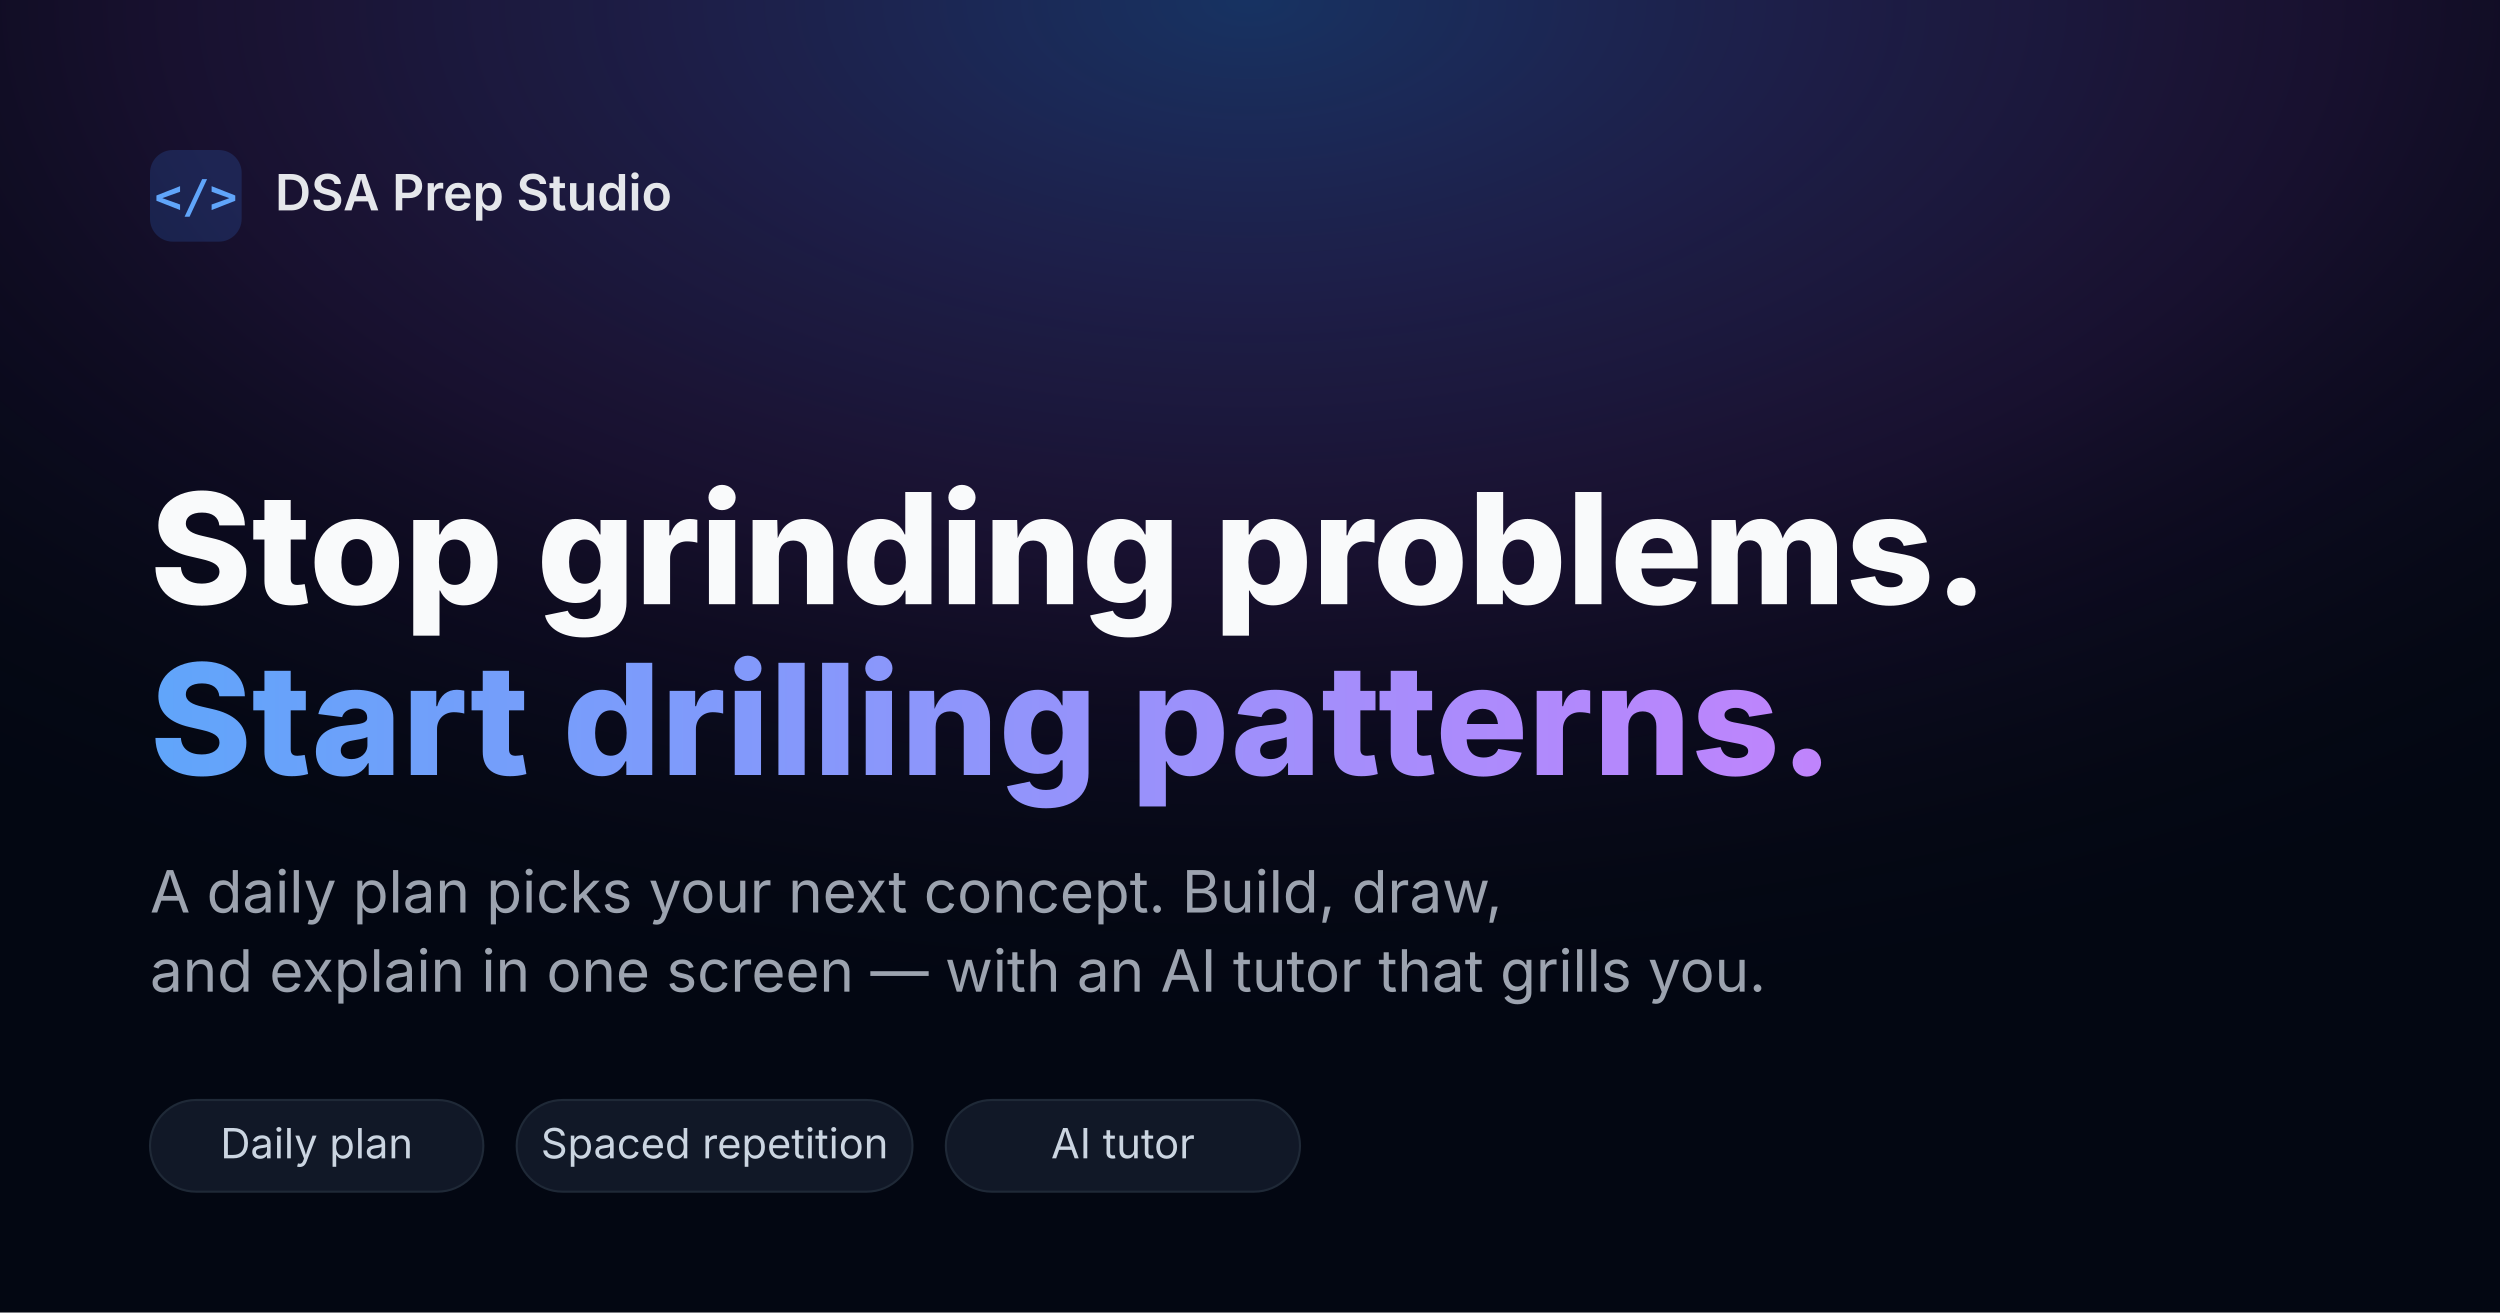
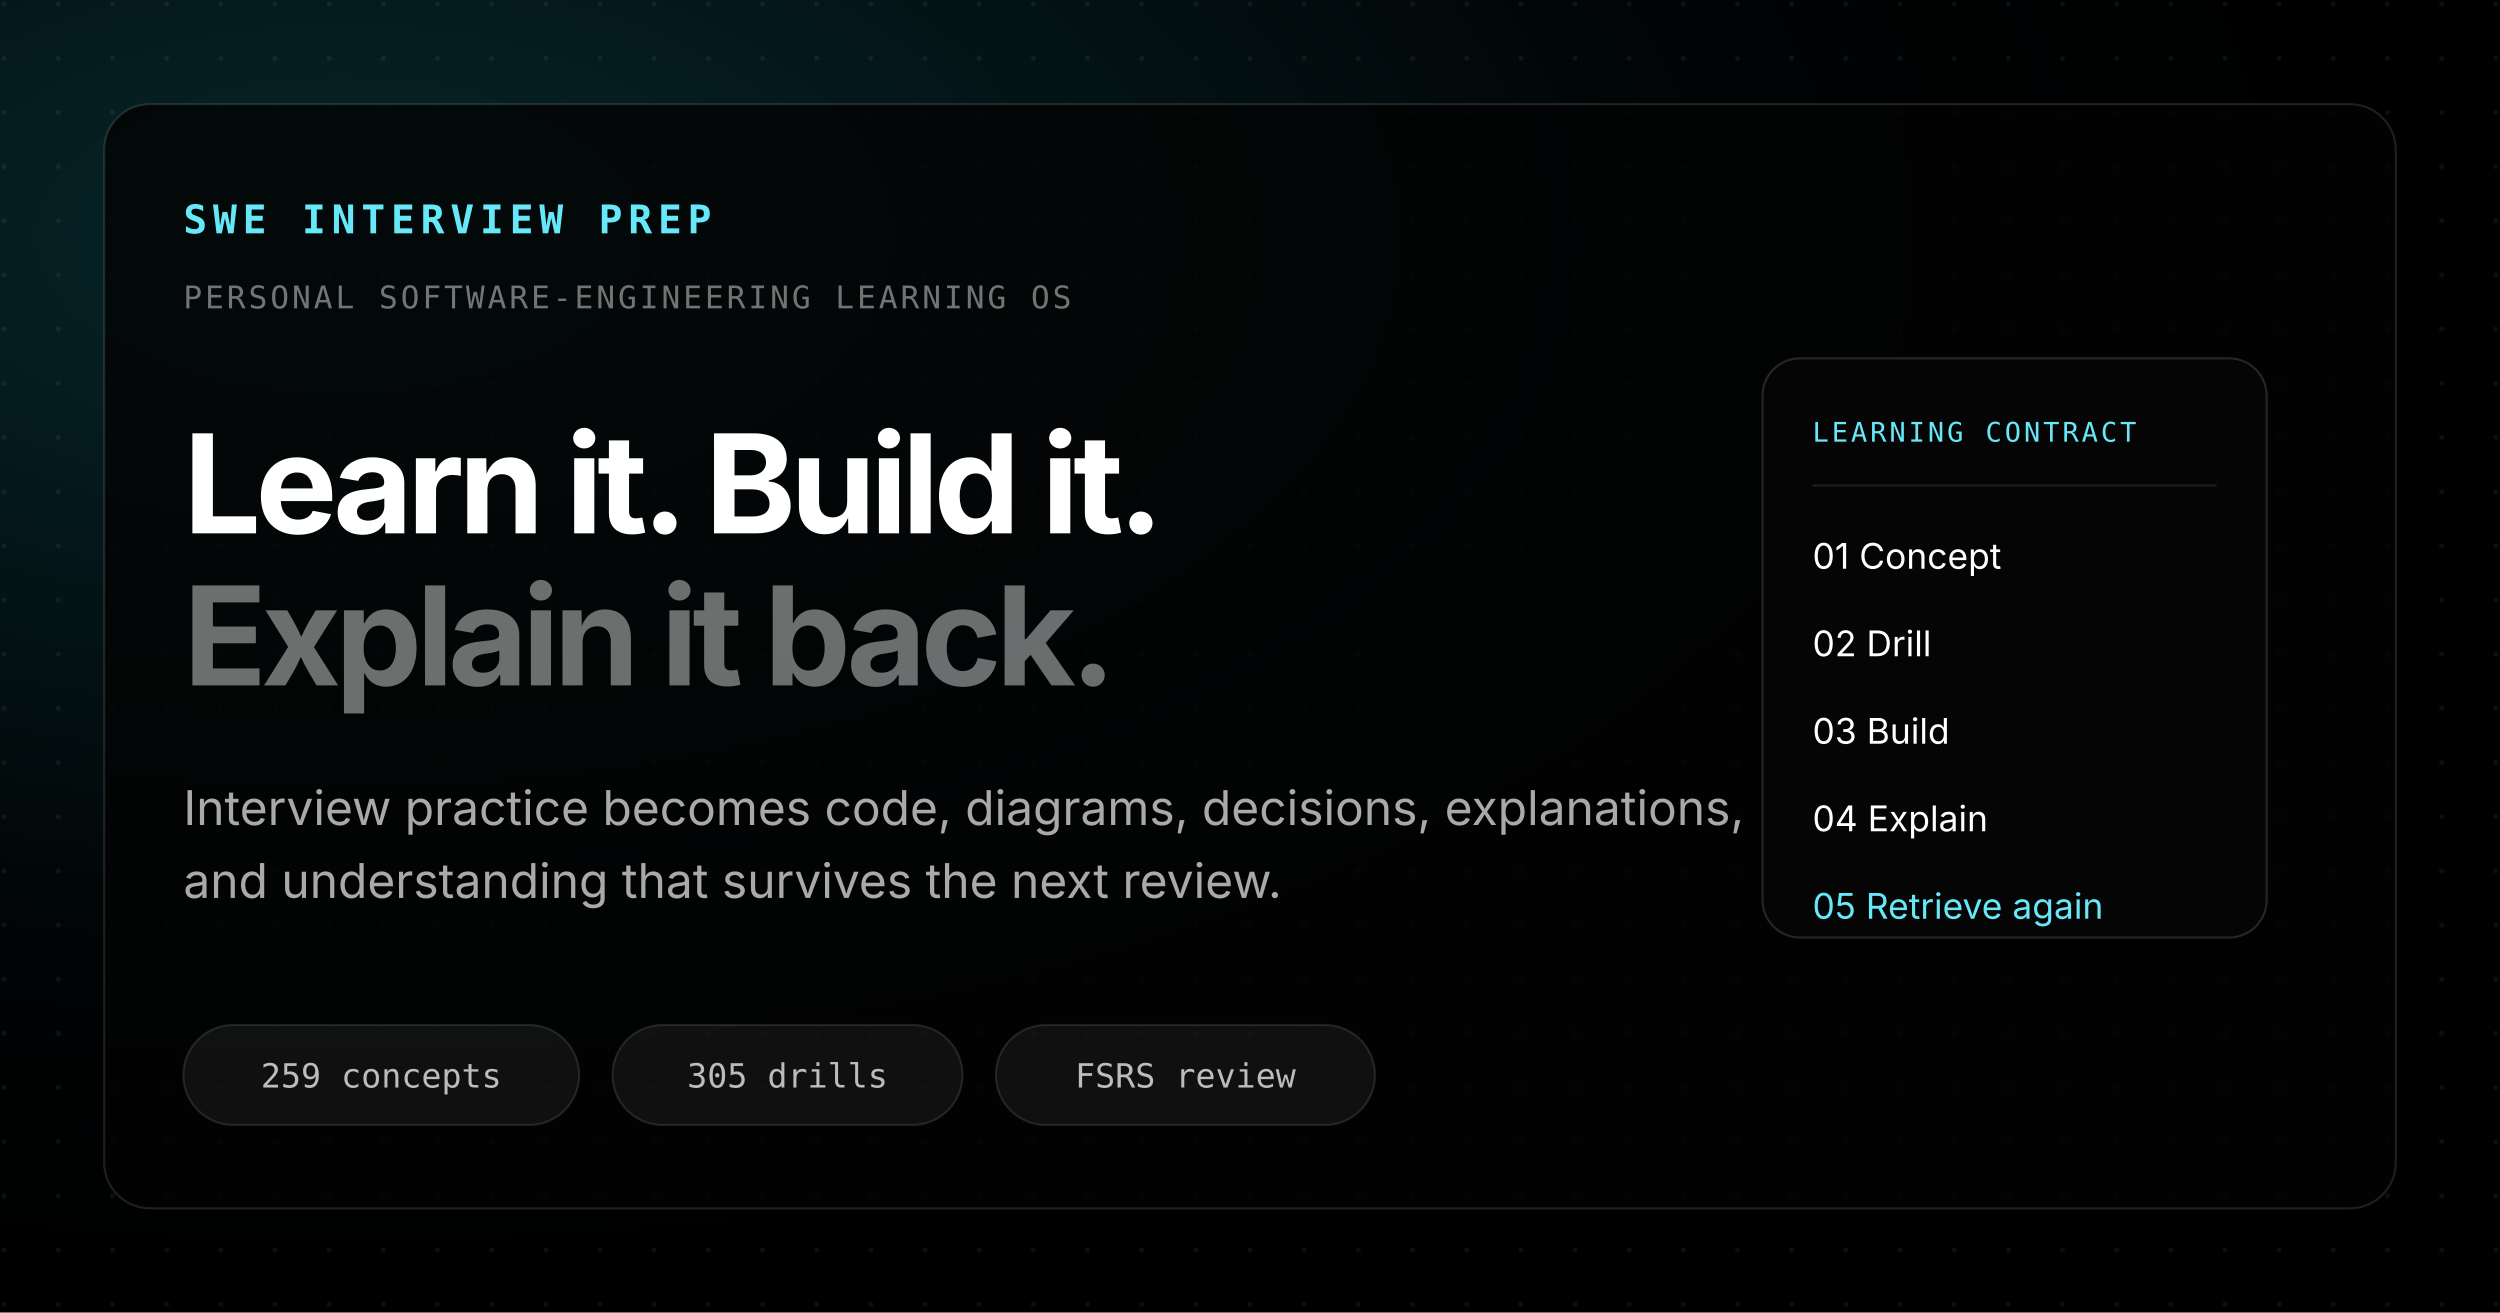
<svg xmlns="http://www.w3.org/2000/svg" width="1200" height="630" viewBox="0 0 1200 630">
  <defs>
-     <radialGradient id="glow" cx="50%" cy="0%" r="80%">
-       <stop offset="0%" stop-color="#3b82f6" stop-opacity="0.35" />
-       <stop offset="55%" stop-color="#a855f7" stop-opacity="0.12" />
-       <stop offset="100%" stop-color="#030712" stop-opacity="0" />
+     <radialGradient id="glow" cx="14%" cy="18%" r="88%">
+       <stop offset="0%" stop-color="#22d3ee" stop-opacity="0.18" />
+       <stop offset="62%" stop-color="#22d3ee" stop-opacity="0.02" />
+       <stop offset="100%" stop-color="#000000" stop-opacity="0" />
    </radialGradient>
-     <linearGradient id="accent" x1="0%" y1="0%" x2="100%" y2="0%">
-       <stop offset="0%" stop-color="#60a5fa" />
-       <stop offset="100%" stop-color="#c084fc" />
-     </linearGradient>
+     <pattern id="dots" width="26" height="26" patternUnits="userSpaceOnUse">
+       <circle cx="2" cy="2" r="1.2" fill="#ffffff" fill-opacity="0.08" />
+     </pattern>
  </defs>
-   <rect width="1200" height="630" fill="#030712" />
+   <rect width="1200" height="630" fill="#000000" />
  <rect width="1200" height="630" fill="url(#glow)" />
-   <g transform="translate(72,72)">
-     <rect width="44" height="44" rx="11" fill="#3b82f6" fill-opacity="0.18" />
-     <text x="22" y="30" font-family="ui-monospace, Menlo, monospace" font-size="22" font-weight="700" fill="#60a5fa" text-anchor="middle">&lt;/&gt;</text>
-     <text x="60" y="29" font-family="system-ui, -apple-system, Segoe UI, sans-serif" font-size="24" font-weight="600" fill="#e5e7eb">DSA Prep Studio</text>
+   <rect width="1200" height="630" fill="url(#dots)" opacity="0.72" />
+   <rect x="50" y="50" width="1100" height="530" rx="22" fill="#030303" fill-opacity="0.82" stroke="#ffffff" stroke-opacity="0.12" />
+   <text x="88" y="112" font-family="ui-monospace, SFMono-Regular, Menlo, monospace" font-size="19" font-weight="700" letter-spacing="2.8" fill="#67e8f9">SWE INTERVIEW PREP</text>
+   <text x="88" y="148" font-family="ui-monospace, SFMono-Regular, Menlo, monospace" font-size="15" letter-spacing="1.4" fill="#ffffff" fill-opacity="0.44">PERSONAL SOFTWARE-ENGINEERING LEARNING OS</text>
+   <text x="88" y="256" font-family="system-ui, -apple-system, BlinkMacSystemFont, Segoe UI, sans-serif" font-size="66" font-weight="750" letter-spacing="-2.7" fill="#ffffff">Learn it. Build it.</text>
+   <text x="88" y="329" font-family="system-ui, -apple-system, BlinkMacSystemFont, Segoe UI, sans-serif" font-size="66" font-weight="750" letter-spacing="-2.7" fill="#ffffff" fill-opacity="0.42">Explain it back.</text>
+   <text x="88" y="396" font-family="system-ui, -apple-system, BlinkMacSystemFont, Segoe UI, sans-serif" font-size="23" fill="#ffffff" fill-opacity="0.66">Interview practice becomes code, diagrams, decisions, explanations,</text>
+   <text x="88" y="431" font-family="system-ui, -apple-system, BlinkMacSystemFont, Segoe UI, sans-serif" font-size="23" fill="#ffffff" fill-opacity="0.66">and understanding that survives the next review.</text>
+   <g font-family="ui-monospace, SFMono-Regular, Menlo, monospace" font-size="16" fill="#ffffff" fill-opacity="0.72">
+     <rect x="88" y="492" width="190" height="48" rx="24" fill="#ffffff" fill-opacity="0.055" stroke="#ffffff" stroke-opacity="0.11" />
+     <text x="183" y="522" text-anchor="middle">259 concepts</text>
+     <rect x="294" y="492" width="168" height="48" rx="24" fill="#ffffff" fill-opacity="0.055" stroke="#ffffff" stroke-opacity="0.11" />
+     <text x="378" y="522" text-anchor="middle">305 drills</text>
+     <rect x="478" y="492" width="182" height="48" rx="24" fill="#ffffff" fill-opacity="0.055" stroke="#ffffff" stroke-opacity="0.11" />
+     <text x="569" y="522" text-anchor="middle">FSRS review</text>
  </g>
-   <text x="72" y="290" font-family="system-ui, -apple-system, Segoe UI, sans-serif" font-size="74" font-weight="800" fill="#f9fafb">Stop grinding problems.</text>
-   <text x="72" y="372" font-family="system-ui, -apple-system, Segoe UI, sans-serif" font-size="74" font-weight="800" fill="url(#accent)">Start drilling patterns.</text>
-   <text x="72" y="438" font-family="system-ui, -apple-system, Segoe UI, sans-serif" font-size="28" fill="#9ca3af">A daily plan picks your next concept. Build, draw,</text>
-   <text x="72" y="476" font-family="system-ui, -apple-system, Segoe UI, sans-serif" font-size="28" fill="#9ca3af">and explain in one screen — with an AI tutor that grills you.</text>
-   <g font-family="system-ui, -apple-system, Segoe UI, sans-serif" font-size="20" fill="#cbd5e1">
-     <rect x="72" y="528" width="160" height="44" rx="22" fill="#111827" stroke="#1f2937" />
-     <text x="152" y="556" text-anchor="middle">Daily plan</text>
-     <rect x="248" y="528" width="190" height="44" rx="22" fill="#111827" stroke="#1f2937" />
-     <text x="343" y="556" text-anchor="middle">Spaced repetition</text>
-     <rect x="454" y="528" width="170" height="44" rx="22" fill="#111827" stroke="#1f2937" />
-     <text x="539" y="556" text-anchor="middle">AI tutor</text>
+   <g transform="translate(846 172)">
+     <rect width="242" height="278" rx="18" fill="#050505" stroke="#ffffff" stroke-opacity="0.14" />
+     <text x="24" y="40" font-family="ui-monospace, SFMono-Regular, Menlo, monospace" font-size="13" letter-spacing="1.4" fill="#67e8f9">LEARNING CONTRACT</text>
+     <line x1="24" x2="218" y1="61" y2="61" stroke="#ffffff" stroke-opacity="0.1" />
+     <g font-family="system-ui, -apple-system, BlinkMacSystemFont, Segoe UI, sans-serif" font-size="17" fill="#ffffff">
+       <text x="24" y="101">01  Concept</text>
+       <text x="24" y="143">02  Drill</text>
+       <text x="24" y="185">03  Build</text>
+       <text x="24" y="227">04  Explain</text>
+       <text x="24" y="269" fill="#67e8f9">05  Retrieve again</text>
+     </g>
  </g>
</svg>
